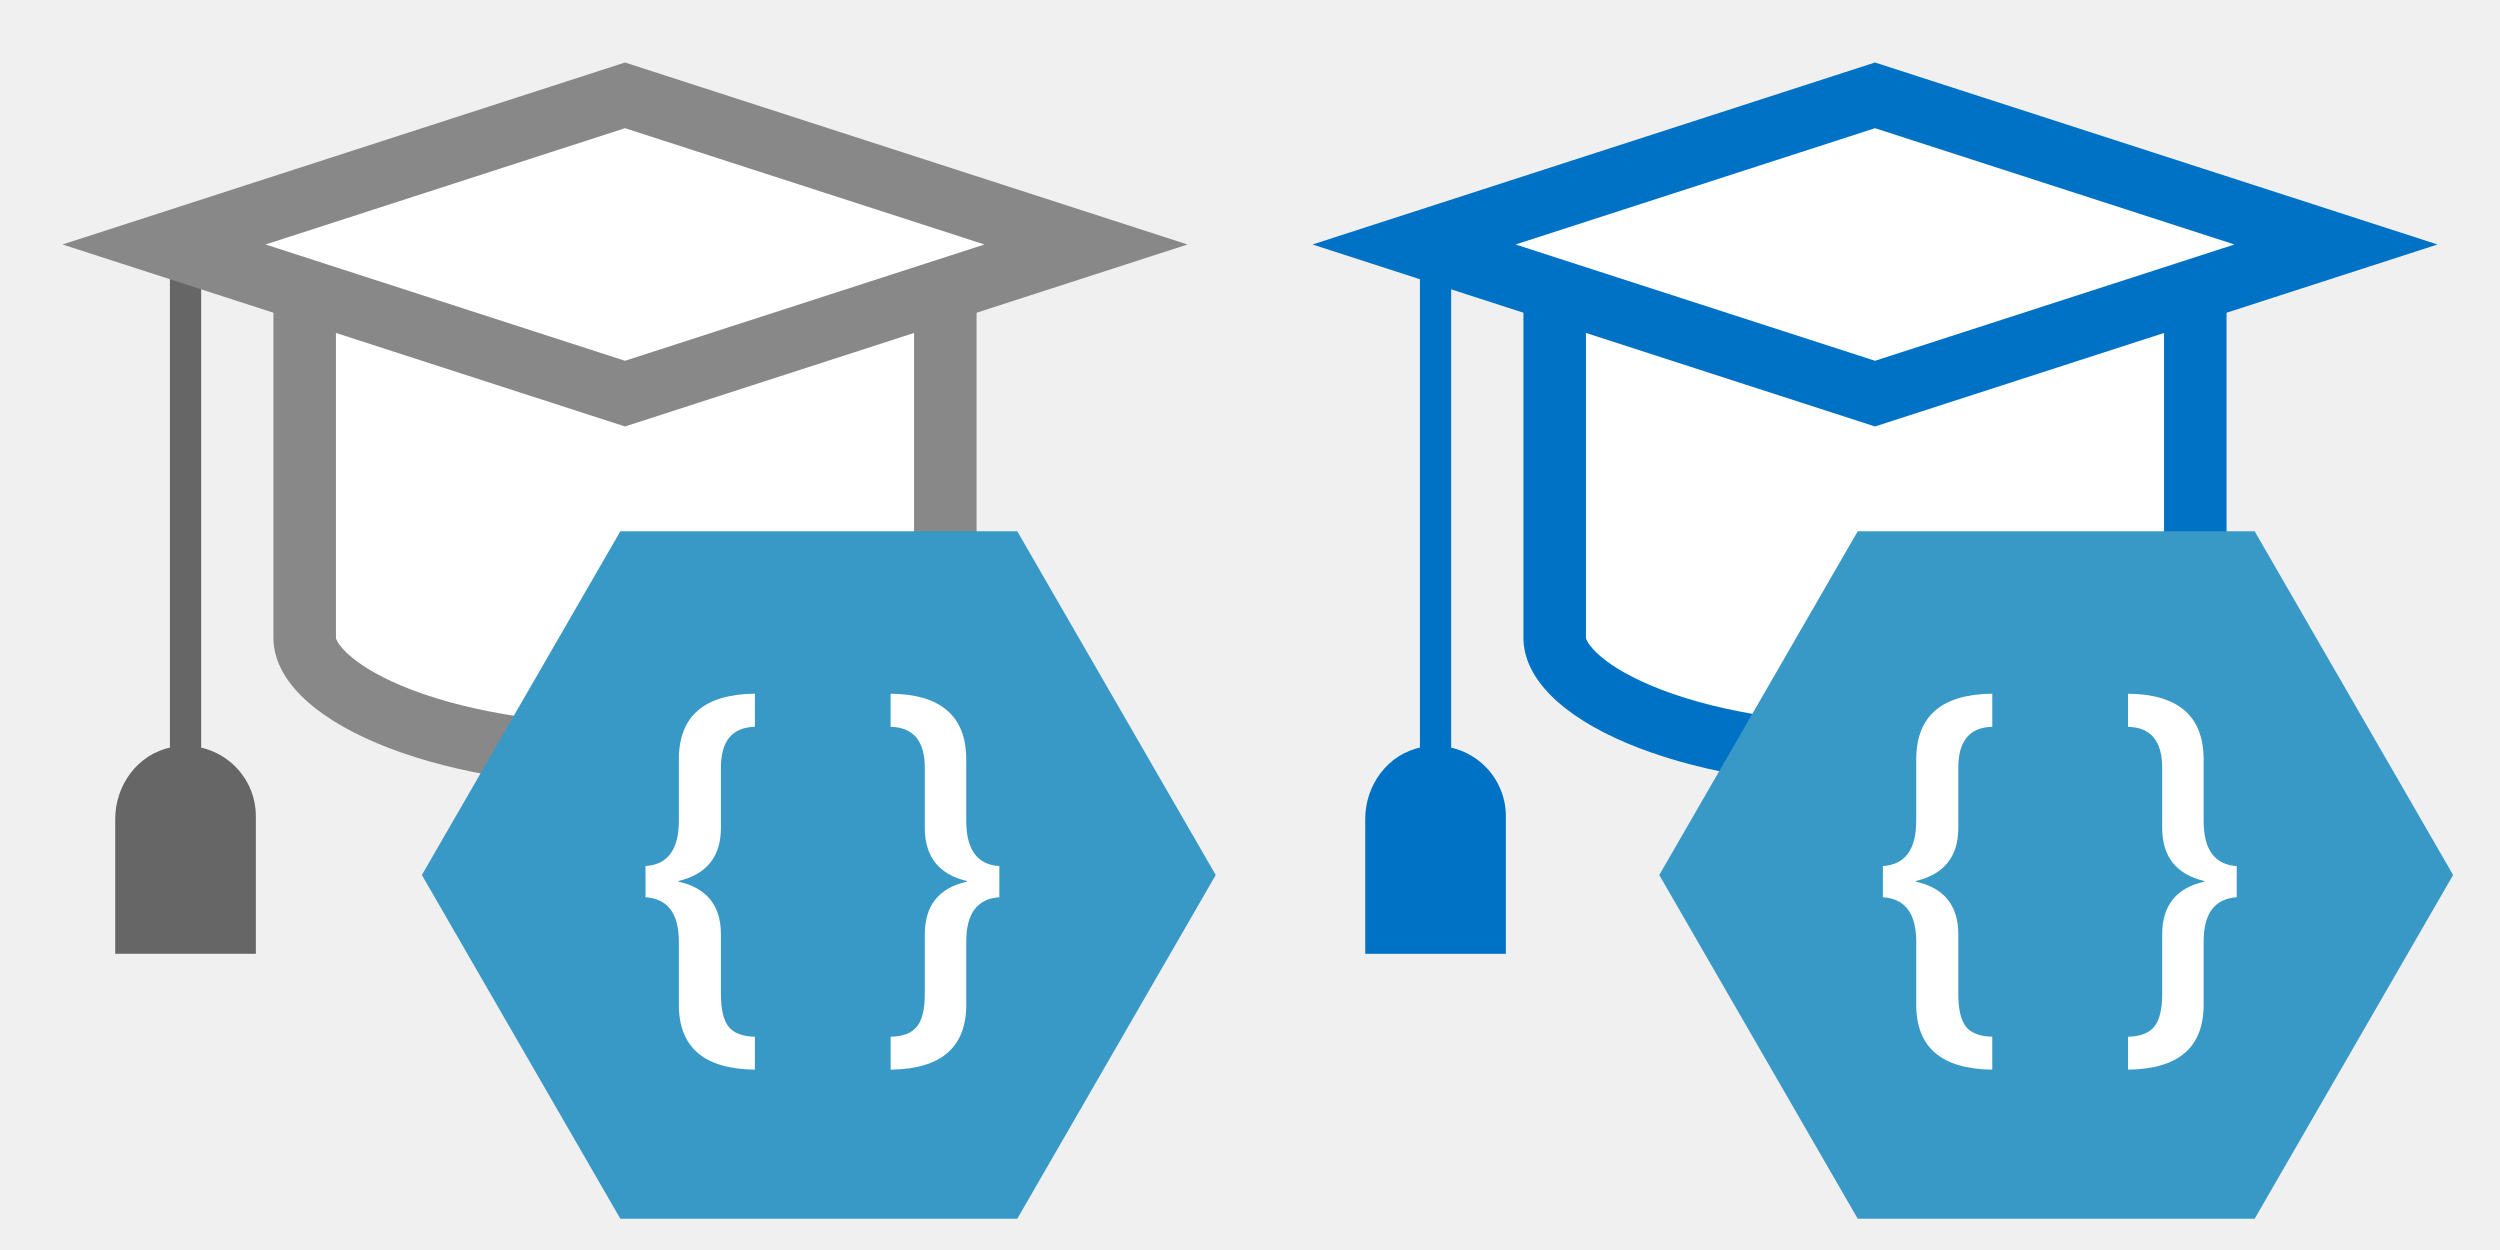
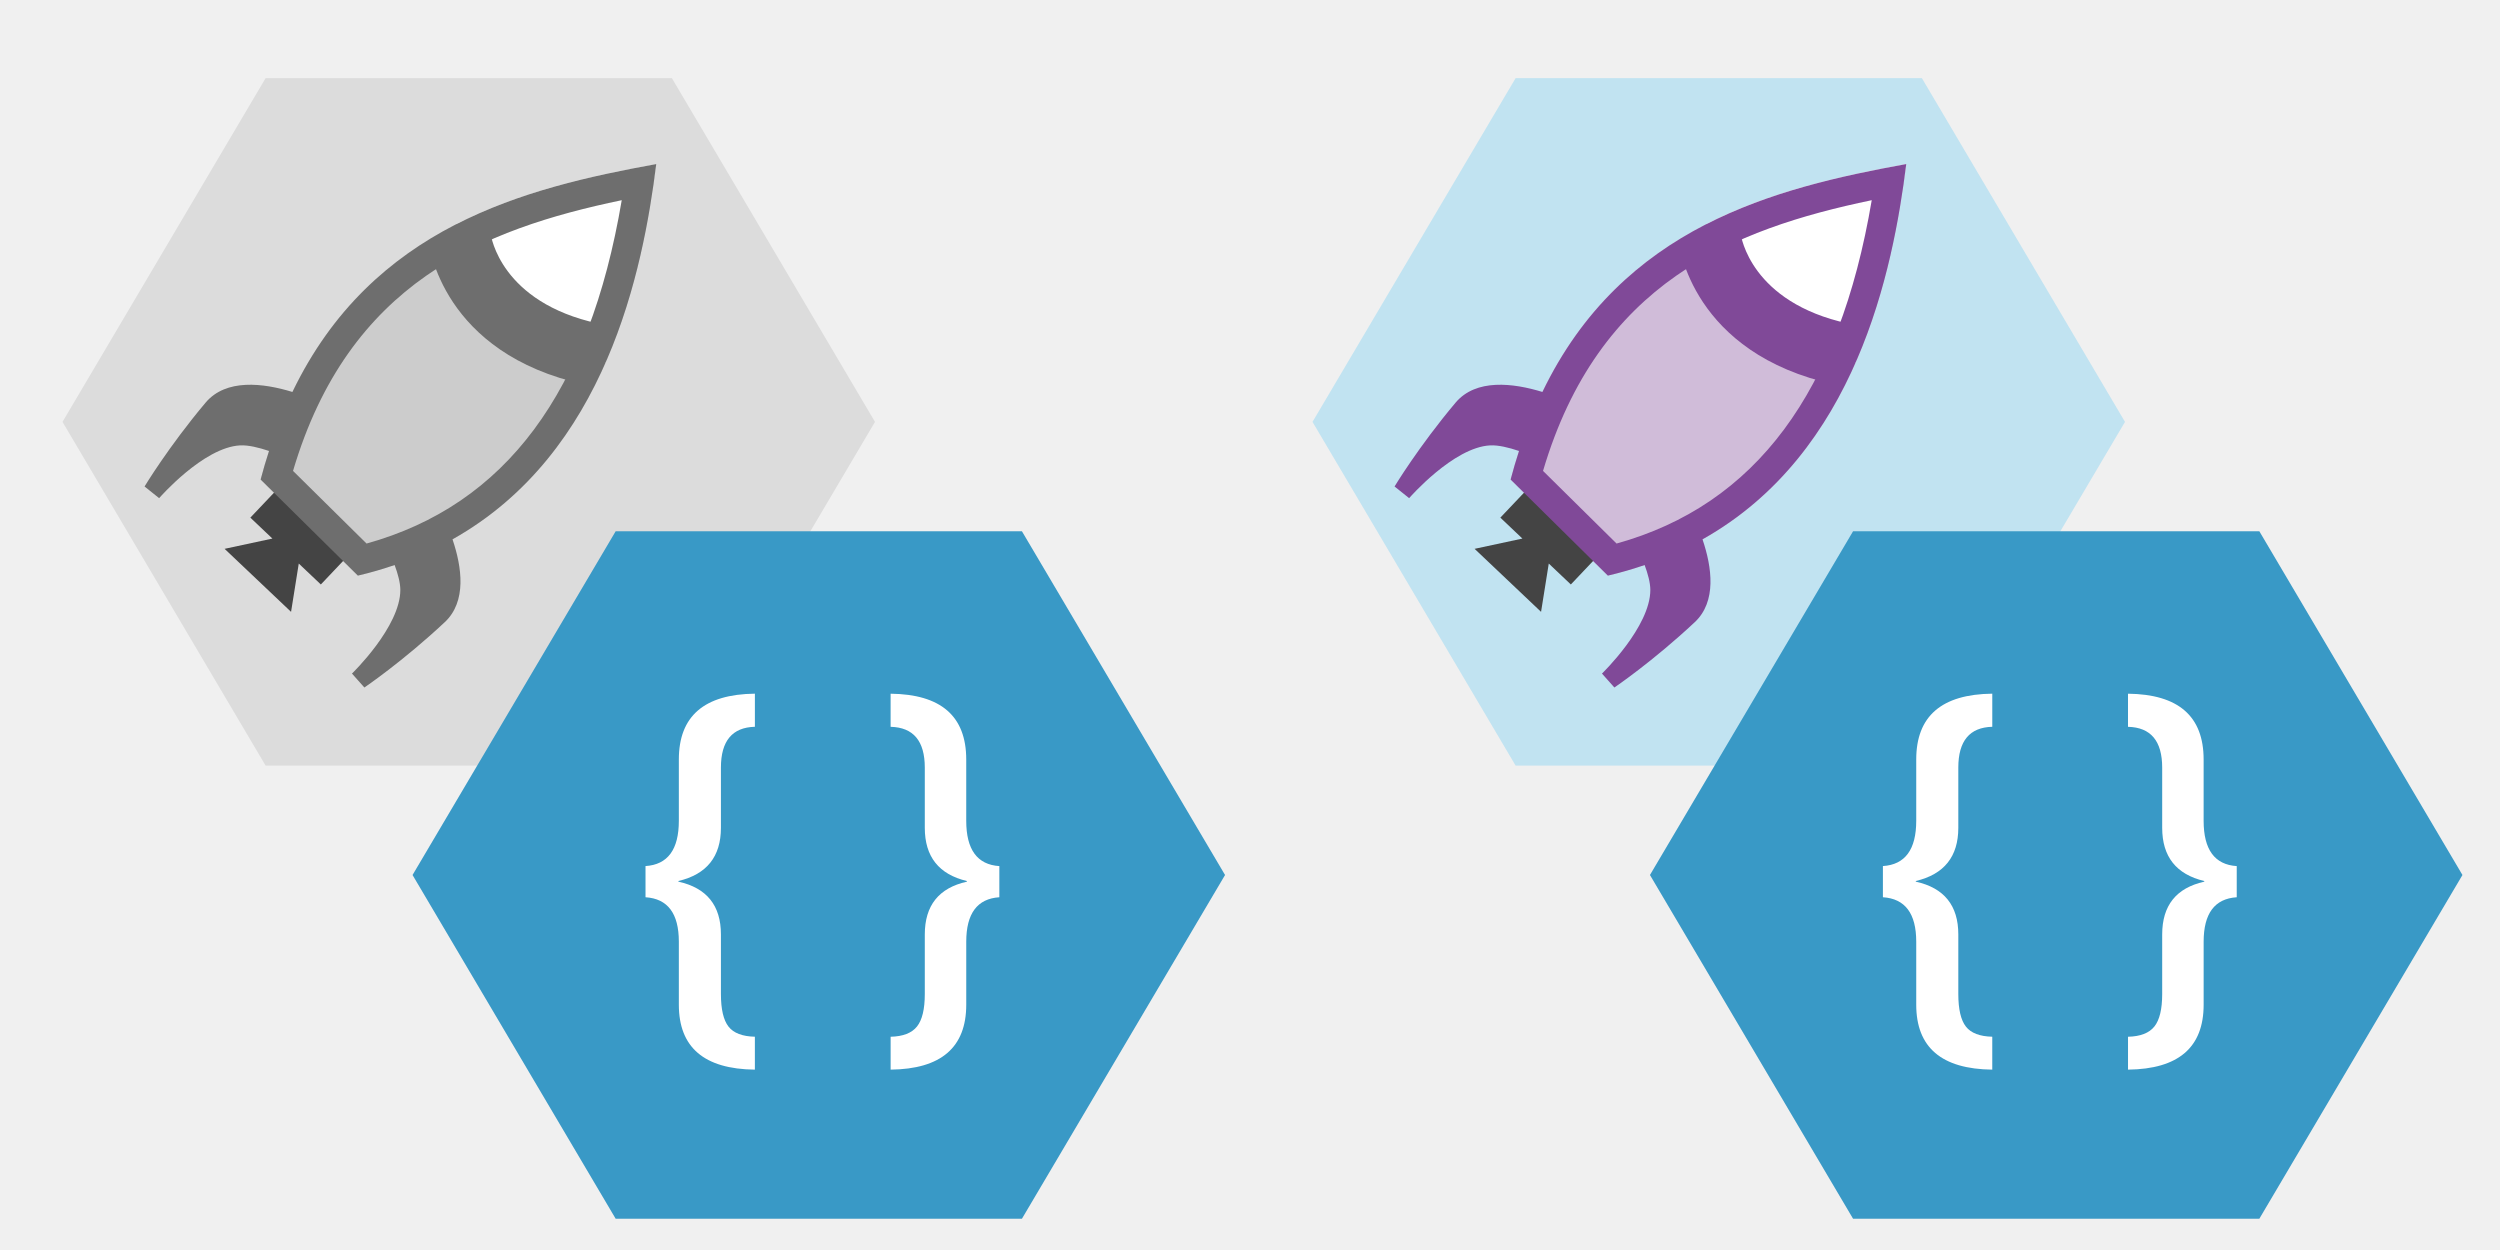
- <svg xmlns="http://www.w3.org/2000/svg" version="1.1" id="Layer_1" x="0px" y="0px" viewBox="0 0 160 80" style="enable-background:new 0 0 160 80;" xml:space="preserve">
+ <svg xmlns="http://www.w3.org/2000/svg" version="1.1" x="0px" y="0px" viewBox="0 0 160 80" style="enable-background:new 0 0 160 80;" xml:space="preserve">
  <style type="text/css">
- 	.st0{fill:#3999C6;}
- 	.st1{fill:#FFFFFF;}
- 	.st2{fill:#C1E3F1;}
+ 	.st0{fill:#DCDCDC;}
+ 	.st1{fill:#CCCCCC;}
+ 	.st2{fill:#FFFFFF;}
	.st3{fill:#444444;}
- 	.st4{fill:#0072C6;}
- 	.st5{fill:#3E3E3E;}
- 	.st6{fill:#888888;}
- 	.st7{fill:#804998;}
- 	.st8{fill:#8B6AB1;}
- 	.st9{fill:#5C2D91;}
- 	.st10{fill:#A0A1A2;enable-background:new    ;}
- 	.st11{fill:#888888;enable-background:new    ;}
- 	.st12{fill:#666666;}
- 	.st13{fill:#73AA24;}
- 	.st14{fill:#05930C;}
- 	.st15{fill:none;stroke:#DD5900;stroke-width:2;stroke-linecap:round;stroke-miterlimit:10;}
- 	.st16{fill:none;stroke:#0072C6;stroke-width:2;stroke-linecap:round;stroke-miterlimit:10;}
+ 	.st4{fill:#6E6E6E;}
+ 	.st5{fill:#D0BBD9;}
+ 	.st6{fill:#A388C1;}
+ 	.st7{fill:#5C2D91;}
+ 	.st8{fill:#C1E3F1;}
+ 	.st9{fill:#D0BCD9;}
+ 	.st10{fill:#804998;}
+ 	.st11{fill:#3999C6;}
+ 	.st12{fill:#0072C6;}
+ 	.st13{fill:#3E3E3E;}
+ 	.st14{fill:#888888;}
+ 	.st15{fill:#8B6AB1;}
+ 	.st16{fill:#A0A1A2;enable-background:new    ;}
+ 	.st17{fill:#888888;enable-background:new    ;}
+ 	.st18{fill:#73AA24;}
+ 	.st19{fill:#05930C;}
+ 	.st20{fill:none;stroke:#FF8C00;stroke-width:2;stroke-linecap:round;stroke-miterlimit:10;}
+ 	.st21{fill:none;stroke:#FFFFFF;stroke-width:2;stroke-linecap:round;stroke-miterlimit:10;}
+ 	.st22{fill:#A0A1A2;}
+ 	.st23{fill:none;stroke:#888888;stroke-width:6;stroke-miterlimit:10;stroke-dasharray:1,8;}
+ 	.st24{fill:#A3A3A3;}
+ 	.st25{fill:none;stroke:#3999C6;stroke-width:6;stroke-miterlimit:10;stroke-dasharray:1,8;}
+ 	.st26{fill:#FEE990;}
+ 	.st27{fill:none;stroke:#6E6E6E;stroke-width:4;stroke-miterlimit:10;}
</style>
-   <g>
+   <g id="Layer_1">
    <g>
-       <path class="st1" d="M40,48.341c-11.733,0-20.5-3.975-20.5-7.528V19.269h41v21.544C60.5,44.366,51.733,48.341,40,48.341z" />
      <g>
-         <path class="st6" d="M58.5,21.269v19.544c0,0.213-0.721,1.602-4.15,3.054C50.637,45.439,45.407,46.34,40,46.34     s-10.637-0.902-14.35-2.474c-3.428-1.452-4.15-2.841-4.15-3.054V21.269H58.5 M62.5,17.269h-45v23.544     c0,5.262,10.074,9.528,22.5,9.528s22.5-4.266,22.5-9.528V17.269L62.5,17.269z" />
+         <polygon class="st0" points="17,49 4,27 17,5 43,5 56,27 43,49    " />
+       </g>
+       <g>
+         <path class="st1" d="M16.679,30.69C20.717,15.272,32.275,12.268,42,10.499c-1.015,8.059-4.082,22.84-19.096,26.339L16.679,30.69z     " />
+         <path class="st2" d="M38.75,23.228c0,0,2.813-9.255,3.25-12.729c-4.166,0.758-8.669,1.742-12.773,3.832     C29.227,14.332,30.89,21.524,38.75,23.228z" />
+         <polygon class="st3" points="22.492,35.34 17.981,31.063 16.022,33.129 17.434,34.468 14.374,35.125 18.628,39.158      19.121,36.067 20.534,37.406    " />
+         <path class="st4" d="M42,10.499c-8.408,1.529-18.18,3.989-23.284,14.587c-1.872-0.575-4.253-0.869-5.563,0.688     c-2.372,2.821-3.901,5.361-3.901,5.361l0.933,0.747c0,0,2.828-3.258,5.184-3.377c0.525-0.027,1.203,0.139,1.849,0.358     c-0.19,0.591-0.373,1.195-0.538,1.827l6.224,6.149c0.821-0.191,1.601-0.422,2.352-0.678c0,0,0,0,0,0     c0.208,0.56,0.363,1.13,0.365,1.591c0.007,2.36-3.095,5.357-3.095,5.357L23.321,44c0,0,2.454-1.662,5.145-4.182     c1.408-1.318,1.103-3.51,0.494-5.301c-0.001,0.001-0.003,0.001-0.004,0.002C38.799,28.996,41.139,17.333,42,10.499z      M23.46,34.787l-4.706-4.649c3.558-12.034,12.107-15.463,21.037-17.326C37.716,25.103,32.354,32.313,23.46,34.787z" />
+         <path class="st4" d="M37.44,24.613c-9.172-1.988-9.987-8.943-10.017-9.239l3.979-0.406l-1.99,0.203l1.987-0.23     c0.023,0.18,0.647,4.411,6.888,5.765L37.44,24.613z" />
      </g>
    </g>
    <g>
-       <rect x="10.875" y="15.351" class="st12" width="2" height="32.815" />
+       <g>
+         <polygon class="st11" points="39.403,78 26.403,56 39.403,34 65.403,34 78.403,56 65.403,78    " />
+       </g>
+       <g>
+         <path class="st2" d="M48.313,68.457c-3.245-0.036-4.867-1.422-4.867-4.156v-4.033c0-1.805-0.711-2.753-2.133-2.844v-1.996     c1.422-0.091,2.133-1.058,2.133-2.898v-3.924c0-2.771,1.622-4.175,4.867-4.211v2.119c-1.449,0.036-2.174,0.907-2.174,2.611v3.855     c0,1.841-0.907,2.976-2.721,3.404v0.041c1.813,0.401,2.721,1.526,2.721,3.377v3.814c0,0.976,0.162,1.67,0.485,2.085     s0.887,0.631,1.688,0.649V68.457z" />
+         <path class="st2" d="M63.959,57.424c-1.413,0.091-2.119,1.039-2.119,2.844v4.033c0,2.734-1.613,4.12-4.84,4.156v-2.105     c0.793-0.019,1.355-0.237,1.688-0.656s0.499-1.112,0.499-2.078v-3.814c0-1.851,0.897-2.976,2.693-3.377v-0.041     c-1.796-0.429-2.693-1.563-2.693-3.404v-3.855c0-1.704-0.729-2.575-2.188-2.611v-2.119c3.227,0.036,4.84,1.44,4.84,4.211v3.924     c0,1.841,0.706,2.808,2.119,2.898V57.424z" />
+       </g>
    </g>
    <g>
-       <path class="st12" d="M16.375,52.239c0-2.789-2.538-4.986-5.43-4.407c-2.121,0.425-3.57,2.413-3.57,4.576l0,8.636h9V52.239z" />
+       <g>
+         <polygon class="st8" points="97,49 84,27 97,5 123,5 136,27 123,49    " />
+       </g>
+       <g>
+         <path class="st9" d="M96.679,30.69c4.038-15.418,15.595-18.422,25.321-20.191c-1.015,8.059-4.082,22.84-19.096,26.339     L96.679,30.69z" />
+         <path class="st2" d="M118.75,23.228c0,0,2.813-9.255,3.25-12.729c-4.166,0.758-8.669,1.742-12.773,3.832     C109.227,14.332,110.89,21.524,118.75,23.228z" />
+         <polygon class="st3" points="102.492,35.34 97.981,31.063 96.022,33.129 97.434,34.468 94.374,35.125 98.628,39.158      99.121,36.067 100.534,37.406    " />
+         <path class="st10" d="M122,10.499c-8.408,1.529-18.18,3.989-23.284,14.587c-1.872-0.575-4.253-0.869-5.563,0.688     c-2.372,2.821-3.901,5.361-3.901,5.361l0.933,0.747c0,0,2.828-3.258,5.184-3.377c0.525-0.027,1.203,0.139,1.849,0.358     c-0.19,0.591-0.373,1.195-0.538,1.827l6.224,6.149c0.821-0.191,1.601-0.422,2.352-0.678c0,0,0,0,0,0     c0.208,0.56,0.363,1.13,0.365,1.591c0.007,2.36-3.095,5.357-3.095,5.357L103.321,44c0,0,2.454-1.662,5.145-4.182     c1.408-1.318,1.103-3.51,0.494-5.301c-0.001,0.001-0.003,0.001-0.004,0.002C118.799,28.996,121.139,17.333,122,10.499z      M103.46,34.787l-4.706-4.649c3.558-12.034,12.107-15.463,21.037-17.326C117.716,25.103,112.354,32.313,103.46,34.787z" />
+         <path class="st10" d="M117.44,24.613c-9.172-1.988-9.987-8.943-10.017-9.239l3.979-0.406l-1.99,0.203l1.987-0.23     c0.023,0.18,0.647,4.411,6.888,5.765L117.44,24.613z" />
+       </g>
    </g>
    <g>
-       <polygon class="st1" points="10.498,15.647 40,6.103 69.502,15.647 40,25.191   " />
      <g>
-         <path class="st6" d="M40,8.204l23.005,7.443L40,23.09l-23.005-7.443L40,8.204 M40,4L4,15.647l36,11.647l36-11.647L40,4L40,4z" />
+         <polygon class="st11" points="118.597,78 105.597,56 118.597,34 144.597,34 157.597,56 144.597,78    " />
+       </g>
+       <g>
+         <path class="st2" d="M127.506,68.457c-3.245-0.036-4.867-1.422-4.867-4.156v-4.033c0-1.805-0.711-2.753-2.133-2.844v-1.996     c1.422-0.091,2.133-1.058,2.133-2.898v-3.924c0-2.771,1.622-4.175,4.867-4.211v2.119c-1.449,0.036-2.174,0.907-2.174,2.611v3.855     c0,1.841-0.907,2.976-2.721,3.404v0.041c1.813,0.401,2.721,1.526,2.721,3.377v3.814c0,0.976,0.162,1.67,0.485,2.085     s0.887,0.631,1.688,0.649V68.457z" />
+         <path class="st2" d="M143.152,57.424c-1.413,0.091-2.119,1.039-2.119,2.844v4.033c0,2.734-1.613,4.12-4.84,4.156v-2.105     c0.793-0.019,1.355-0.237,1.688-0.656s0.499-1.112,0.499-2.078v-3.814c0-1.851,0.897-2.976,2.693-3.377v-0.041     c-1.796-0.429-2.693-1.563-2.693-3.404v-3.855c0-1.704-0.729-2.575-2.188-2.611v-2.119c3.227,0.036,4.84,1.44,4.84,4.211v3.924     c0,1.841,0.706,2.808,2.119,2.898V57.424z" />
      </g>
    </g>
  </g>
-   <g>
-     <g>
-       <path class="st1" d="M120,48.341c-11.733,0-20.5-3.975-20.5-7.528V19.269h41v21.544C140.5,44.366,131.733,48.341,120,48.341z" />
-       <g>
-         <path class="st4" d="M138.5,21.269v19.544c0,0.213-0.721,1.602-4.15,3.054c-3.713,1.572-8.943,2.474-14.35,2.474     s-10.637-0.902-14.35-2.474c-3.428-1.452-4.15-2.841-4.15-3.054V21.269H138.5 M142.5,17.269h-45v23.544     c0,5.262,10.074,9.528,22.5,9.528s22.5-4.266,22.5-9.528V17.269L142.5,17.269z" />
-       </g>
-     </g>
-     <g>
-       <rect x="90.875" y="15.351" class="st4" width="2" height="32.815" />
-     </g>
-     <g>
-       <path class="st4" d="M96.375,52.239c0-2.789-2.538-4.986-5.43-4.407c-2.121,0.425-3.57,2.413-3.57,4.576l0,8.636h9V52.239z" />
-     </g>
-     <g>
-       <polygon class="st1" points="90.497,15.647 120,6.103 149.503,15.647 120,25.191   " />
-       <g>
-         <path class="st4" d="M120,8.204l23.005,7.443L120,23.09l-23.005-7.443L120,8.204 M120,4L84,15.647l36,11.647l36-11.647L120,4     L120,4z" />
-       </g>
-     </g>
-   </g>
-   <g>
-     <g>
-       <polygon class="st0" points="39.702,78 27,56 39.702,34 65.105,34 77.807,56 65.105,78   " />
-     </g>
-     <g>
-       <path class="st1" d="M48.313,68.457c-3.245-0.036-4.867-1.422-4.867-4.156v-4.033c0-1.805-0.711-2.753-2.133-2.844v-1.996    c1.422-0.091,2.133-1.058,2.133-2.898v-3.924c0-2.771,1.622-4.175,4.867-4.211v2.119c-1.449,0.036-2.174,0.907-2.174,2.611v3.855    c0,1.841-0.907,2.976-2.721,3.404v0.041c1.813,0.401,2.721,1.526,2.721,3.377v3.814c0,0.976,0.162,1.67,0.485,2.085    s0.887,0.631,1.688,0.649V68.457z" />
-       <path class="st1" d="M63.959,57.424c-1.413,0.091-2.119,1.039-2.119,2.844v4.033c0,2.734-1.613,4.12-4.84,4.156v-2.105    c0.793-0.019,1.355-0.237,1.688-0.656s0.499-1.112,0.499-2.078v-3.814c0-1.851,0.897-2.976,2.693-3.377v-0.041    c-1.796-0.429-2.693-1.563-2.693-3.404v-3.855c0-1.704-0.729-2.575-2.188-2.611v-2.119c3.227,0.036,4.84,1.44,4.84,4.211v3.924    c0,1.841,0.706,2.808,2.119,2.898V57.424z" />
-     </g>
-   </g>
-   <g>
-     <g>
-       <polygon class="st0" points="118.895,78 106.193,56 118.895,34 144.298,34 157,56 144.298,78   " />
-     </g>
-     <g>
-       <path class="st1" d="M127.506,68.457c-3.245-0.036-4.867-1.422-4.867-4.156v-4.033c0-1.805-0.711-2.753-2.133-2.844v-1.996    c1.422-0.091,2.133-1.058,2.133-2.898v-3.924c0-2.771,1.622-4.175,4.867-4.211v2.119c-1.449,0.036-2.174,0.907-2.174,2.611v3.855    c0,1.841-0.907,2.976-2.721,3.404v0.041c1.813,0.401,2.721,1.526,2.721,3.377v3.814c0,0.976,0.162,1.67,0.485,2.085    s0.887,0.631,1.688,0.649V68.457z" />
-       <path class="st1" d="M143.152,57.424c-1.413,0.091-2.119,1.039-2.119,2.844v4.033c0,2.734-1.613,4.12-4.84,4.156v-2.105    c0.793-0.019,1.355-0.237,1.688-0.656s0.499-1.112,0.499-2.078v-3.814c0-1.851,0.897-2.976,2.693-3.377v-0.041    c-1.796-0.429-2.693-1.563-2.693-3.404v-3.855c0-1.704-0.729-2.575-2.188-2.611v-2.119c3.227,0.036,4.84,1.44,4.84,4.211v3.924    c0,1.841,0.706,2.808,2.119,2.898V57.424z" />
-     </g>
-   </g>
+   <g id="Layer_2">
+ </g>
</svg>
